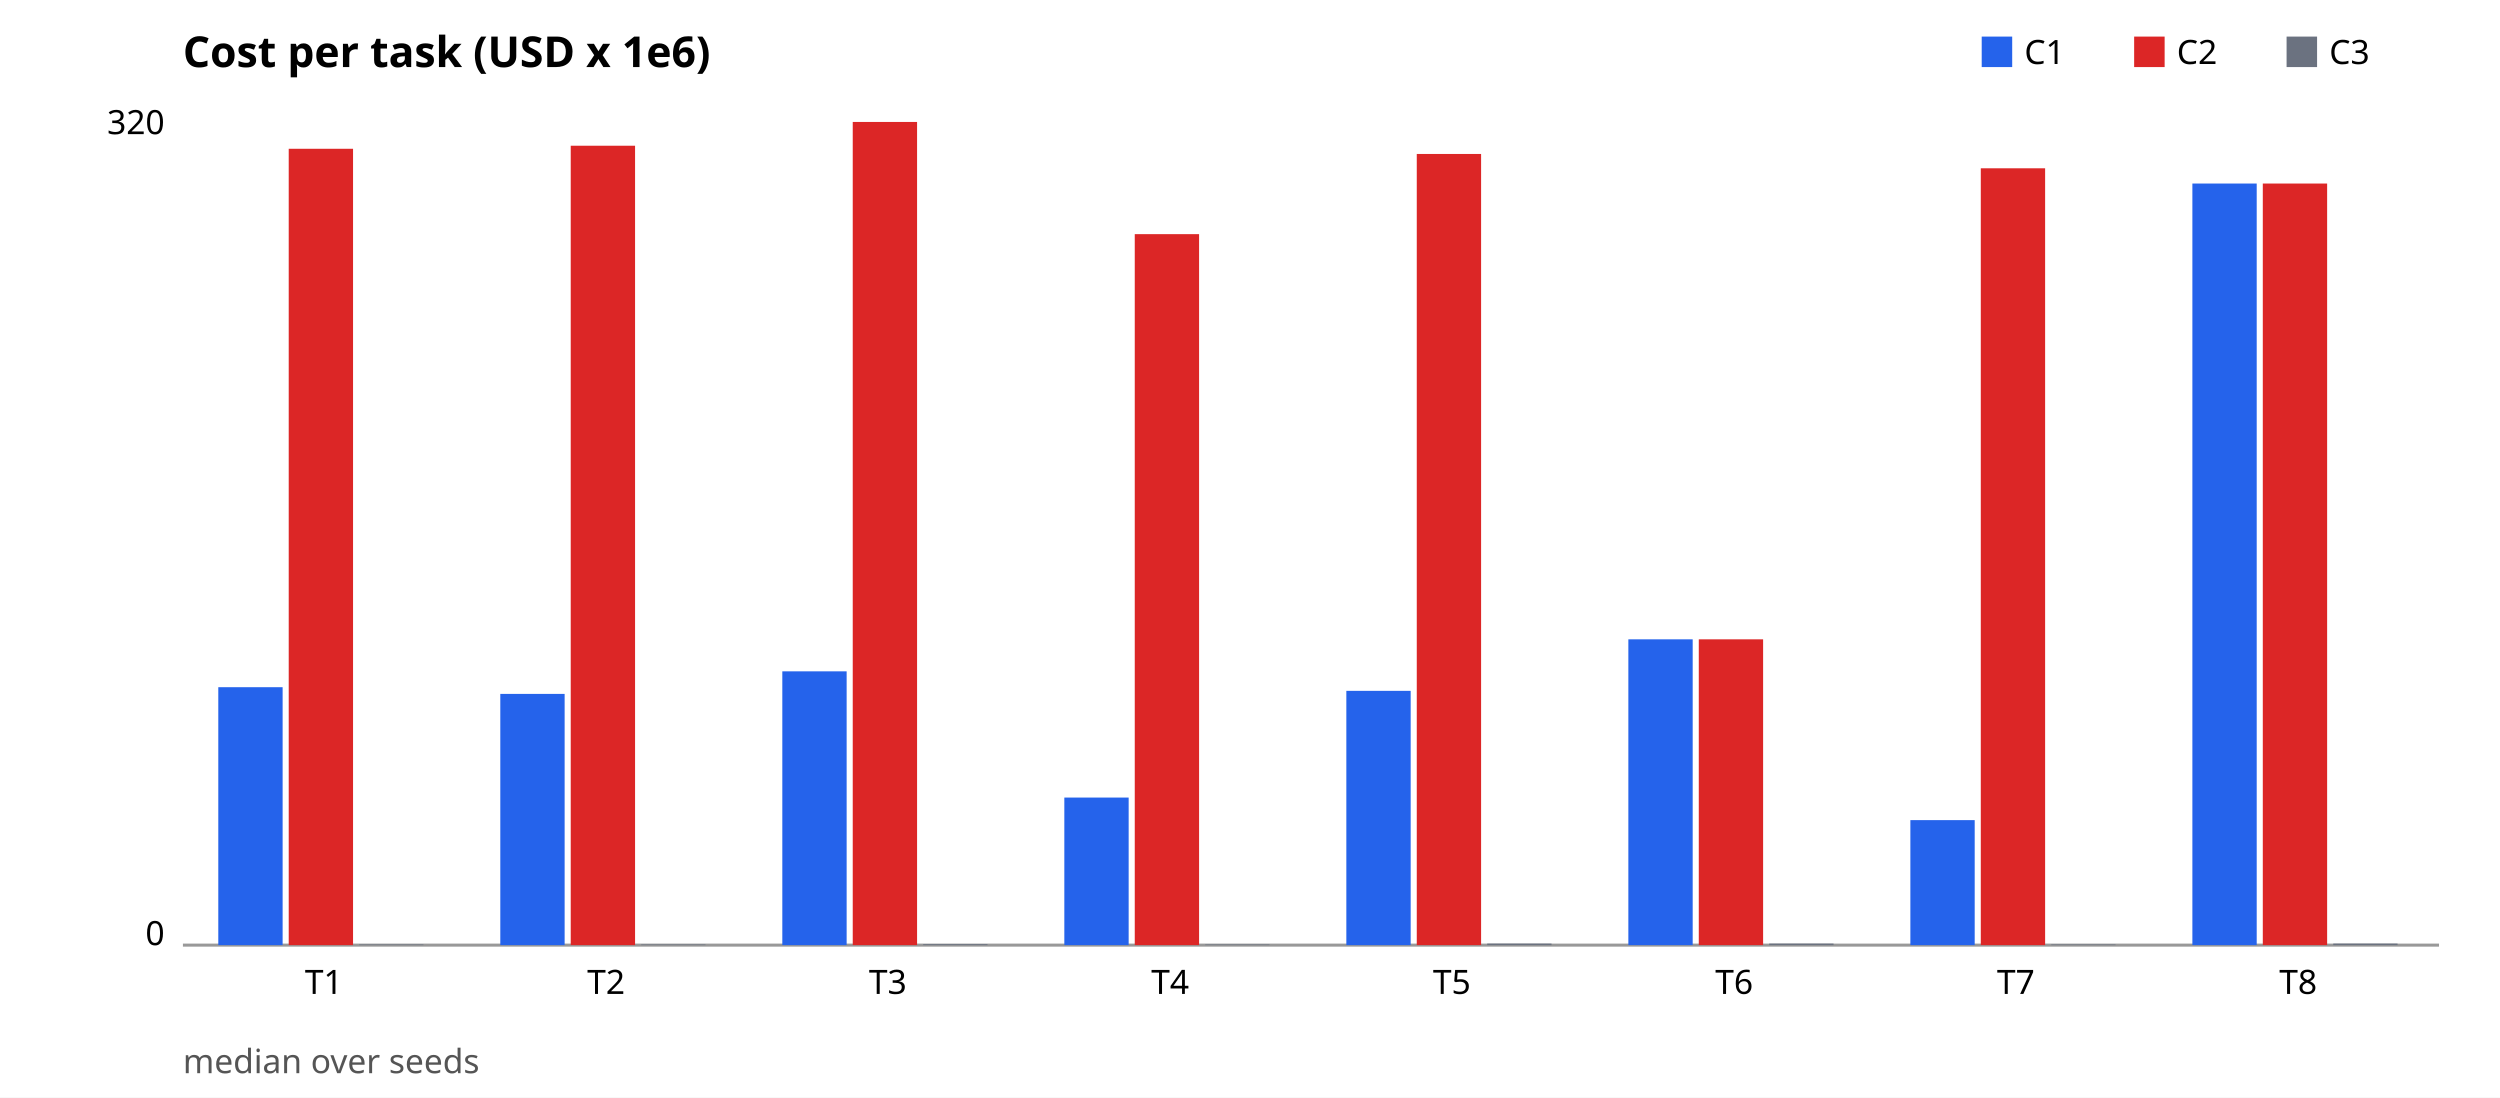
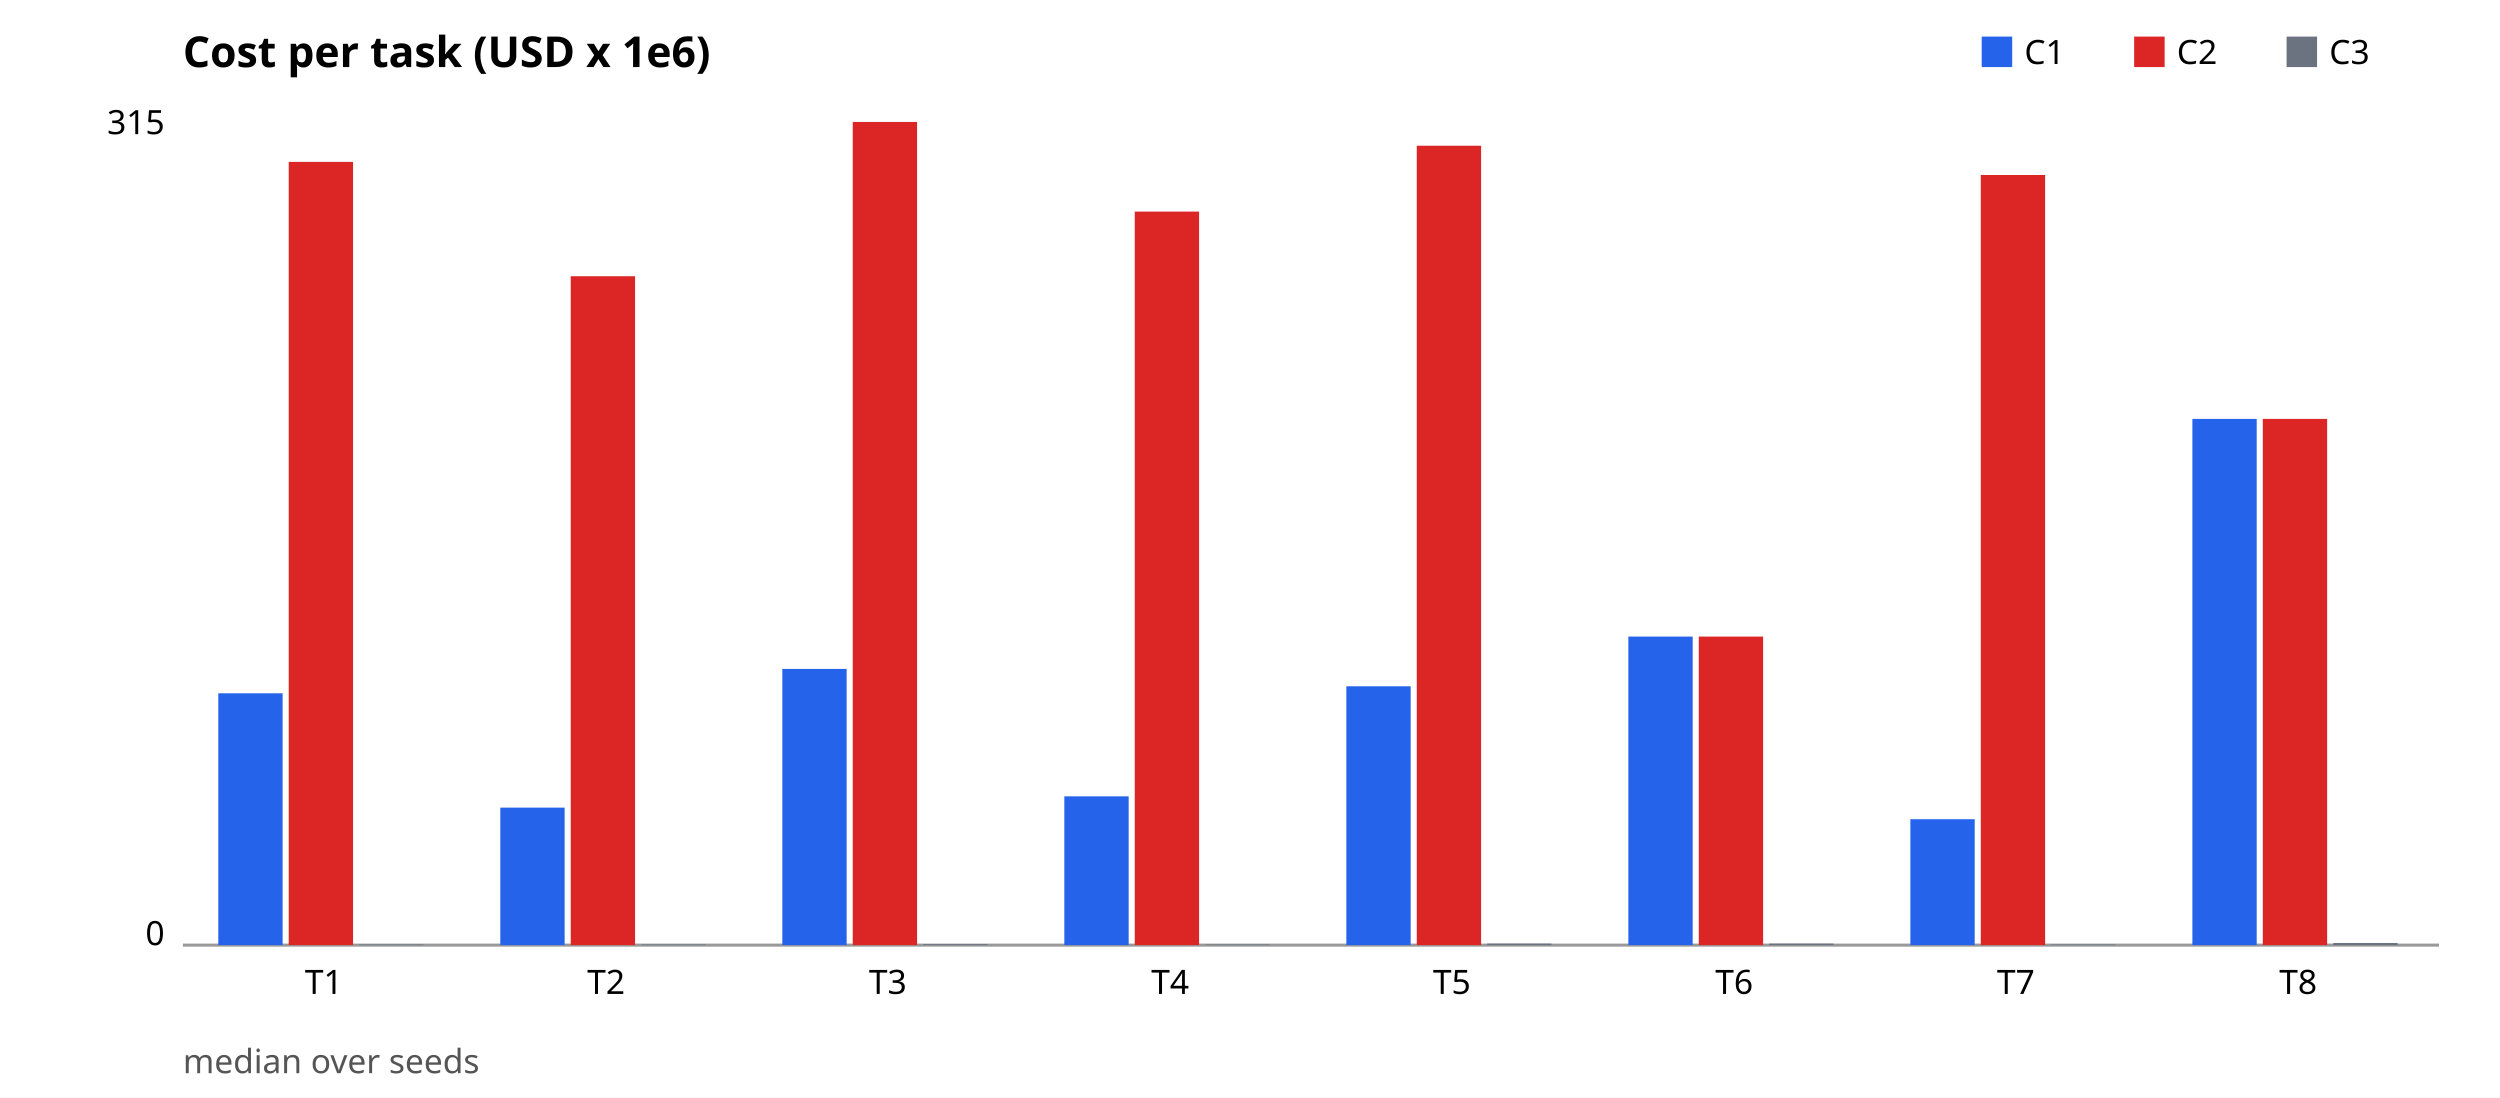
<svg xmlns="http://www.w3.org/2000/svg" viewBox="0 0 820 360" font-family="sans-serif" font-size="11">
  <rect width="820" height="360" fill="white" />
  <text x="60" y="22" font-size="14" font-weight="bold">Cost per task (USD x 1e6)</text>
  <line x1="60" y1="310" x2="800" y2="310" stroke="#999" />
-   <rect x="71.6" y="225.4" width="21.1" height="84.6" fill="#2563eb" />
-   <rect x="94.7" y="48.8" width="21.1" height="261.2" fill="#dc2626" />
+   <rect x="71.6" y="227.4" width="21.1" height="82.6" fill="#2563eb" />
+   <rect x="94.7" y="53.1" width="21.1" height="256.9" fill="#dc2626" />
  <rect x="117.8" y="309.8" width="21.1" height="0.2" fill="#6b7280" />
  <text x="106.2" y="326" text-anchor="middle">T1</text>
-   <rect x="164.1" y="227.6" width="21.1" height="82.4" fill="#2563eb" />
-   <rect x="187.2" y="47.8" width="21.1" height="262.2" fill="#dc2626" />
+   <rect x="164.1" y="264.9" width="21.1" height="45.1" fill="#2563eb" />
+   <rect x="187.2" y="90.6" width="21.1" height="219.4" fill="#dc2626" />
  <rect x="210.3" y="309.8" width="21.1" height="0.2" fill="#6b7280" />
  <text x="198.8" y="326" text-anchor="middle">T2</text>
-   <rect x="256.6" y="220.2" width="21.1" height="89.8" fill="#2563eb" />
+   <rect x="256.6" y="219.4" width="21.1" height="90.6" fill="#2563eb" />
  <rect x="279.7" y="40.0" width="21.1" height="270.0" fill="#dc2626" />
  <rect x="302.8" y="309.7" width="21.1" height="0.3" fill="#6b7280" />
  <text x="291.2" y="326" text-anchor="middle">T3</text>
-   <rect x="349.1" y="261.6" width="21.1" height="48.4" fill="#2563eb" />
-   <rect x="372.2" y="76.8" width="21.1" height="233.2" fill="#dc2626" />
+   <rect x="349.1" y="261.2" width="21.1" height="48.8" fill="#2563eb" />
+   <rect x="372.2" y="69.4" width="21.1" height="240.6" fill="#dc2626" />
  <rect x="395.3" y="309.8" width="21.1" height="0.2" fill="#6b7280" />
  <text x="383.8" y="326" text-anchor="middle">T4</text>
-   <rect x="441.6" y="226.6" width="21.1" height="83.4" fill="#2563eb" />
-   <rect x="464.7" y="50.5" width="21.1" height="259.5" fill="#dc2626" />
+   <rect x="441.6" y="225.1" width="21.1" height="84.9" fill="#2563eb" />
+   <rect x="464.7" y="47.8" width="21.1" height="262.2" fill="#dc2626" />
  <rect x="487.8" y="309.5" width="21.1" height="0.5" fill="#6b7280" />
  <text x="476.2" y="326" text-anchor="middle">T5</text>
-   <rect x="534.1" y="209.7" width="21.1" height="100.3" fill="#2563eb" />
-   <rect x="557.2" y="209.7" width="21.1" height="100.3" fill="#dc2626" />
+   <rect x="534.1" y="208.8" width="21.1" height="101.2" fill="#2563eb" />
+   <rect x="557.2" y="208.8" width="21.1" height="101.2" fill="#dc2626" />
  <rect x="580.3" y="309.5" width="21.1" height="0.5" fill="#6b7280" />
  <text x="568.8" y="326" text-anchor="middle">T6</text>
-   <rect x="626.6" y="269.0" width="21.1" height="41.0" fill="#2563eb" />
-   <rect x="649.7" y="55.2" width="21.1" height="254.8" fill="#dc2626" />
+   <rect x="626.6" y="268.7" width="21.1" height="41.3" fill="#2563eb" />
+   <rect x="649.7" y="57.4" width="21.1" height="252.6" fill="#dc2626" />
  <rect x="672.8" y="309.8" width="21.1" height="0.2" fill="#6b7280" />
  <text x="661.2" y="326" text-anchor="middle">T7</text>
-   <rect x="719.1" y="60.2" width="21.1" height="249.8" fill="#2563eb" />
-   <rect x="742.2" y="60.2" width="21.1" height="249.8" fill="#dc2626" />
-   <rect x="765.3" y="309.5" width="21.1" height="0.5" fill="#6b7280" />
+   <rect x="719.1" y="137.4" width="21.1" height="172.6" fill="#2563eb" />
+   <rect x="742.2" y="137.4" width="21.1" height="172.6" fill="#dc2626" />
+   <rect x="765.3" y="309.3" width="21.1" height="0.7" fill="#6b7280" />
  <text x="753.8" y="326" text-anchor="middle">T8</text>
-   <text x="54" y="44" text-anchor="end">320</text>
+   <text x="54" y="44" text-anchor="end">315</text>
  <text x="54" y="310" text-anchor="end">0</text>
  <text x="60" y="352" fill="#555">median over seeds</text>
  <rect x="650" y="12" width="10" height="10" fill="#2563eb" />
  <text x="664" y="21">C1</text>
  <rect x="700" y="12" width="10" height="10" fill="#dc2626" />
  <text x="714" y="21">C2</text>
  <rect x="750" y="12" width="10" height="10" fill="#6b7280" />
  <text x="764" y="21">C3</text>
</svg>
